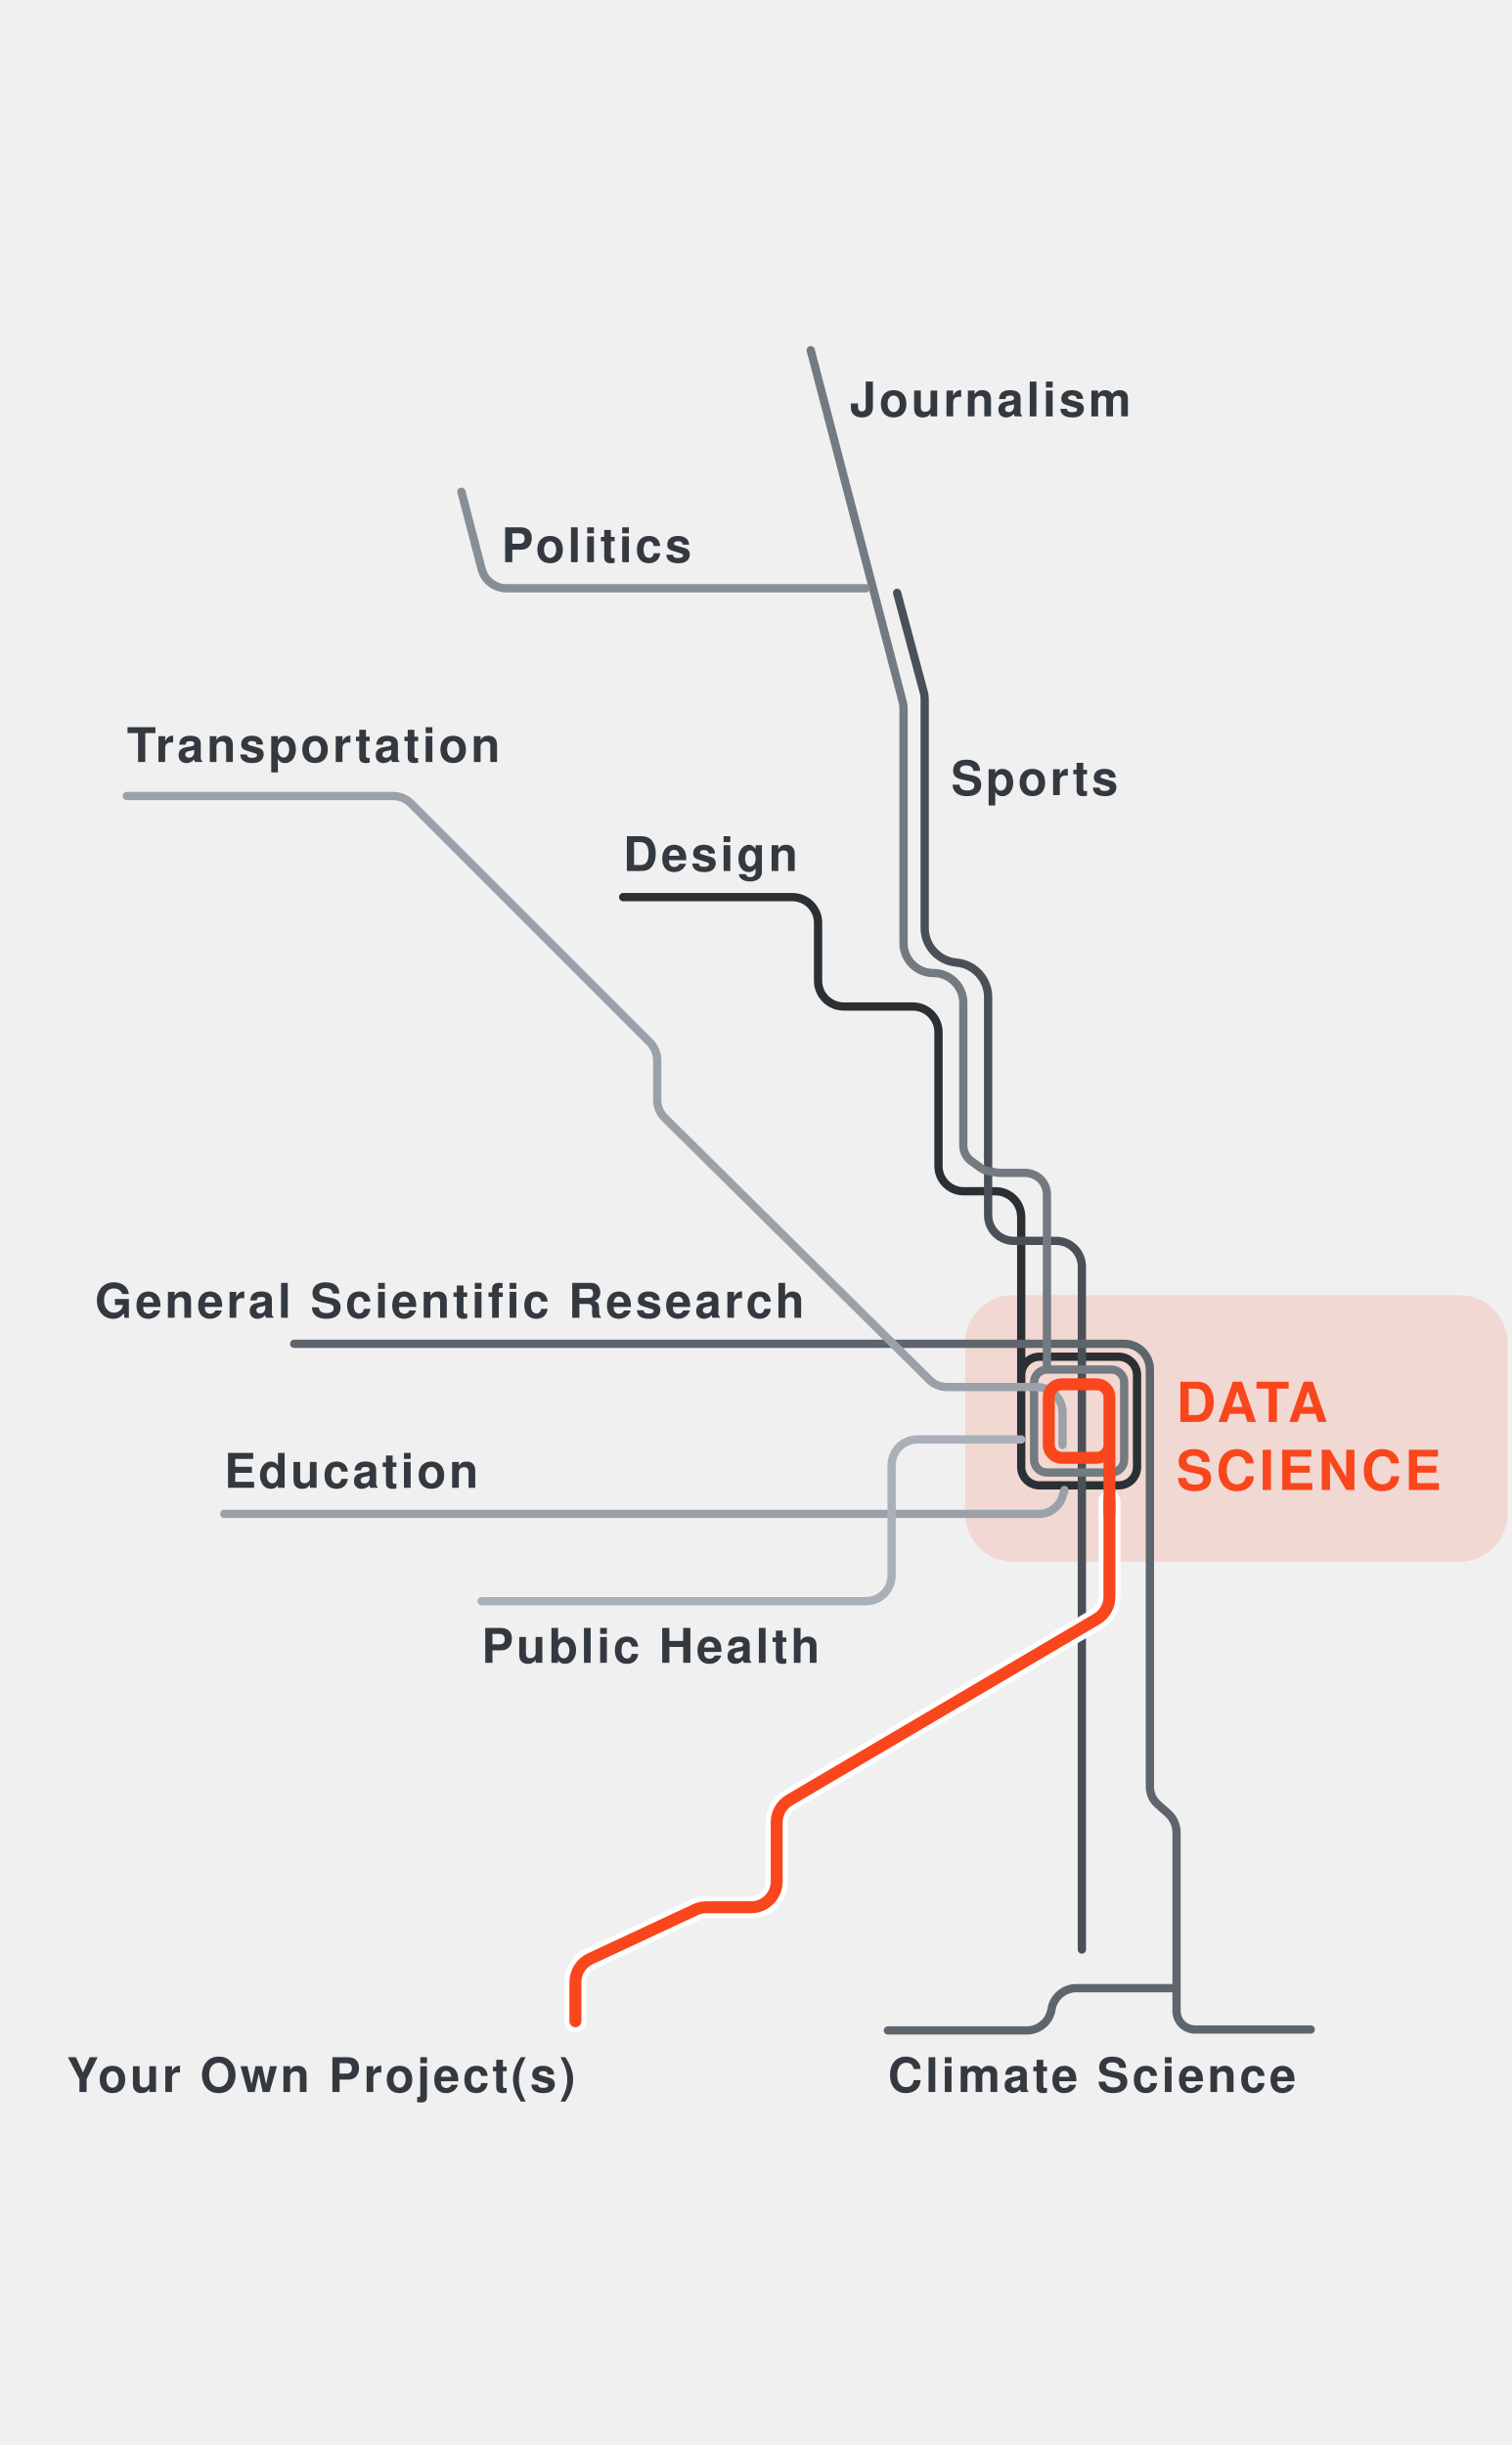
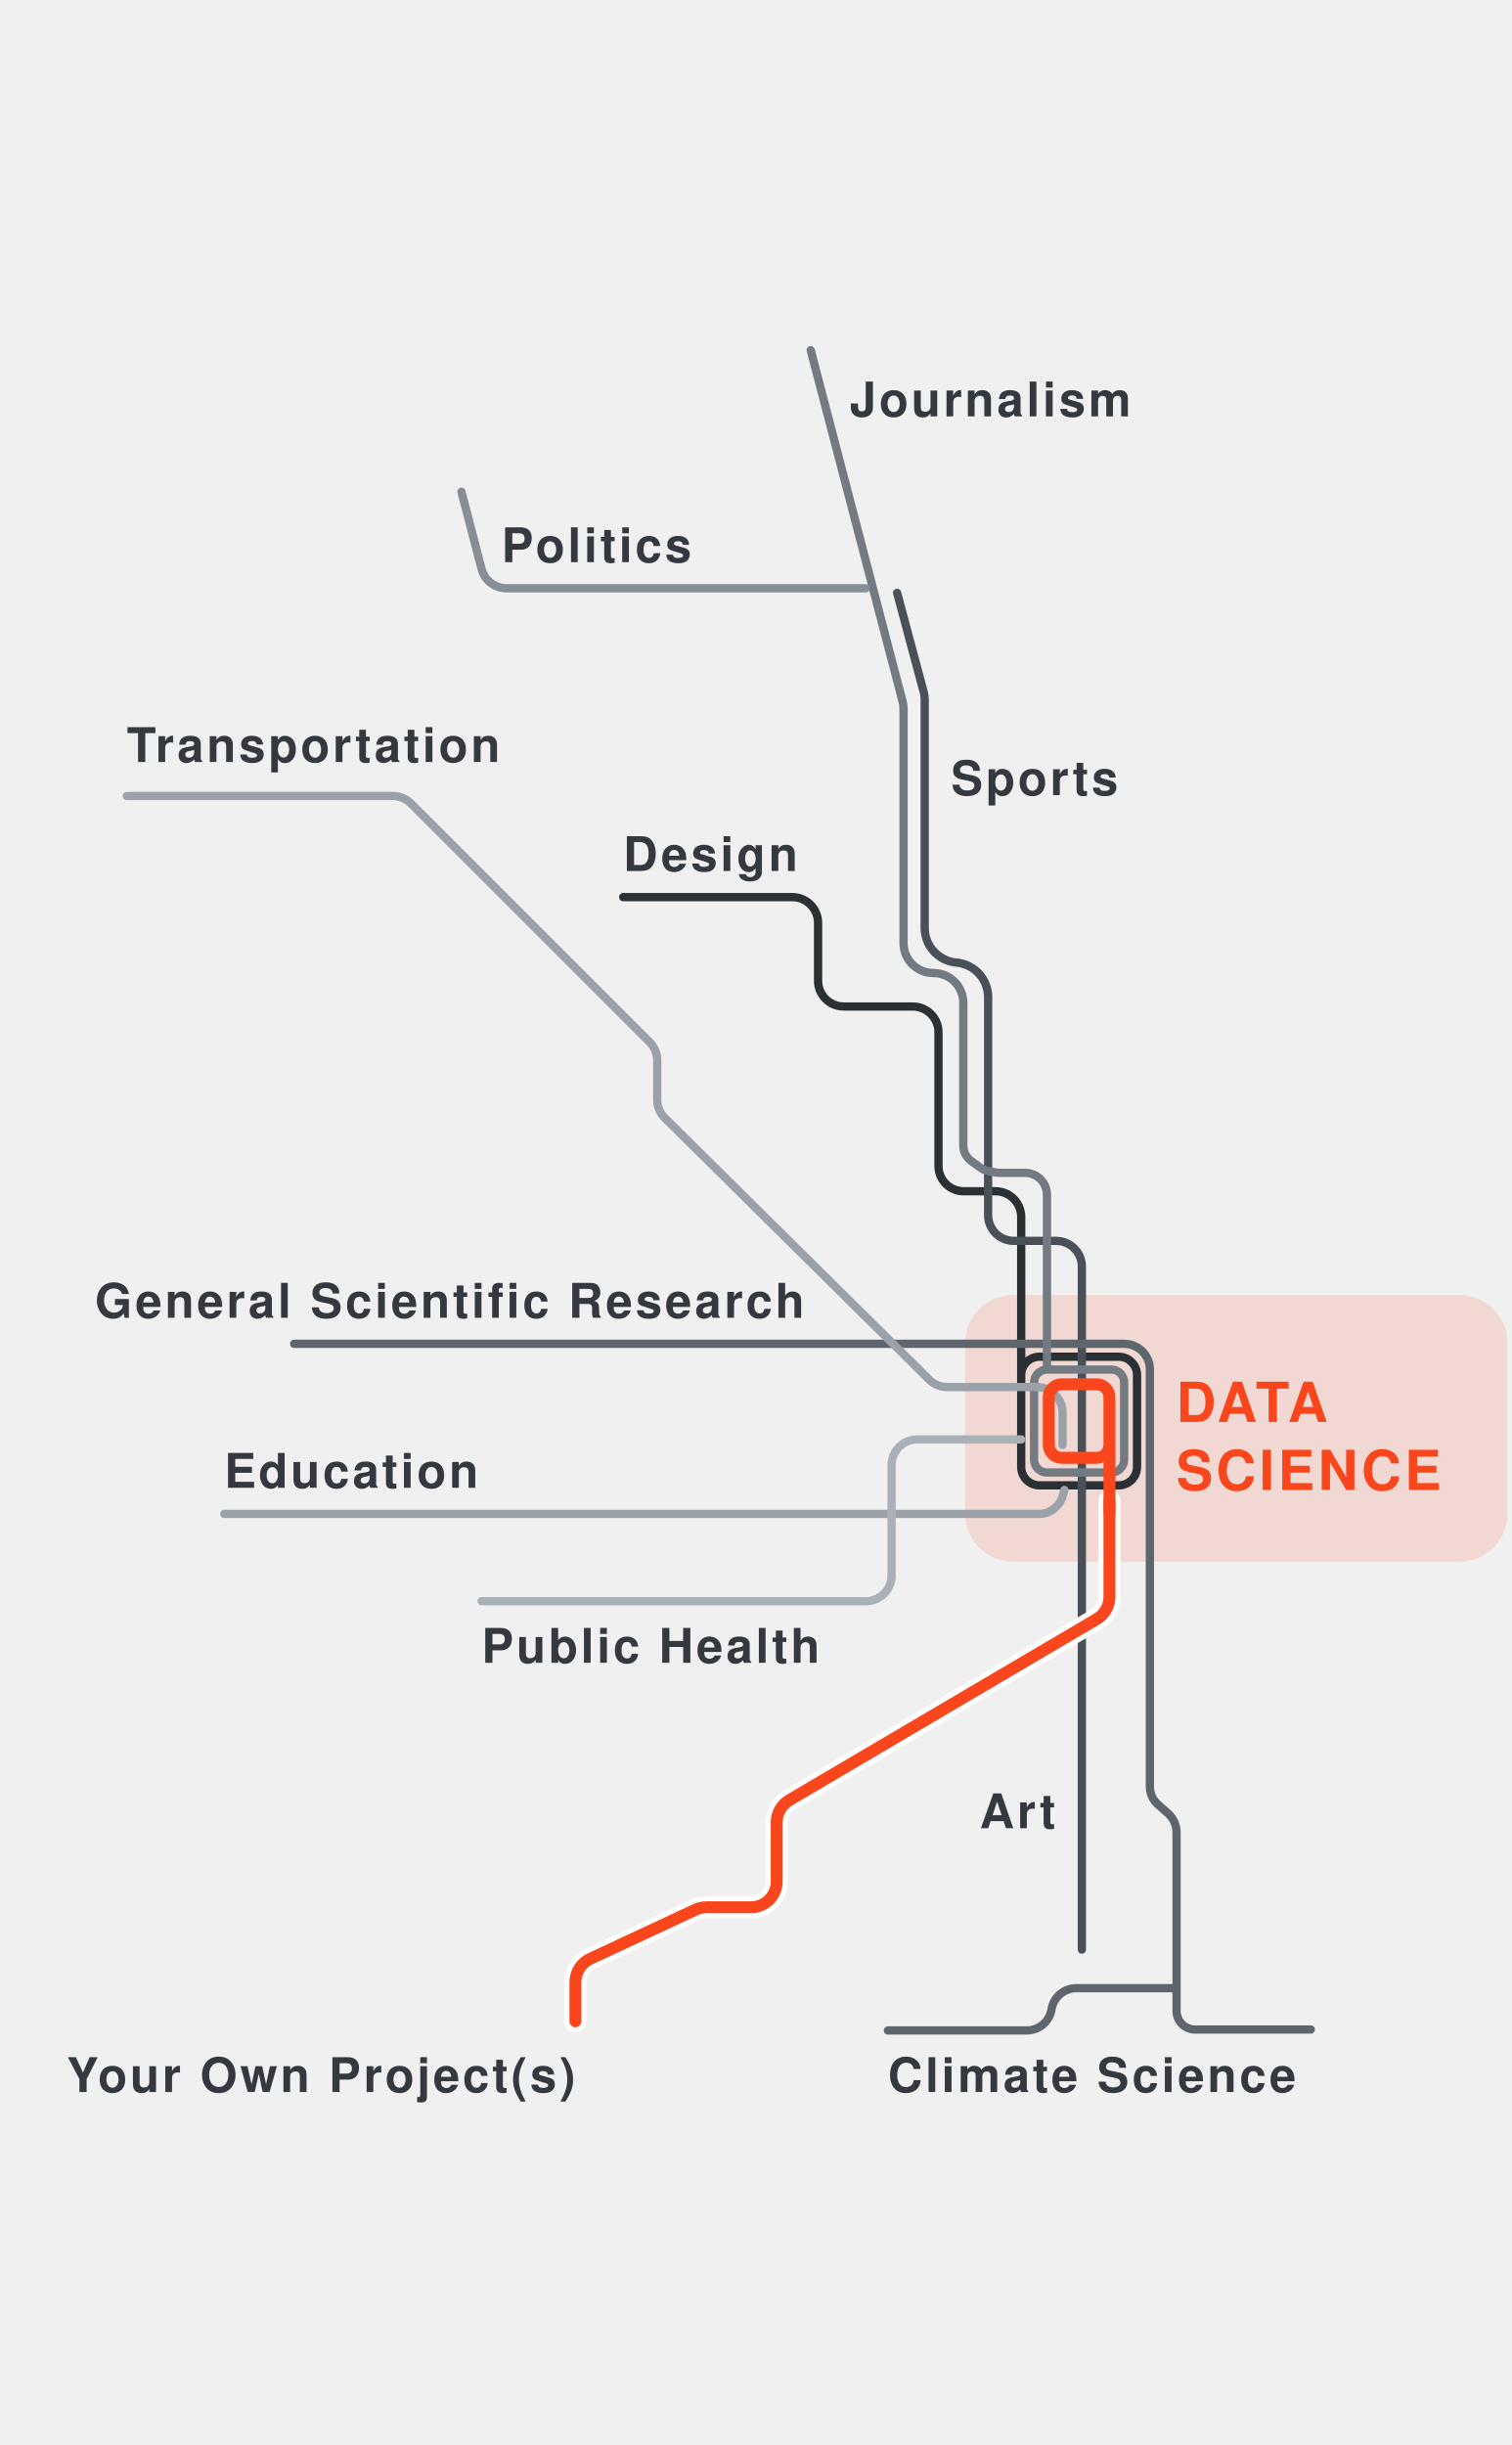
<svg xmlns="http://www.w3.org/2000/svg" viewBox="285 -174.5 822 1330" font-family="Libre Franklin, Helvetica Neue, Helvetica, Arial, sans-serif" role="img" aria-labelledby="ttl">
  <rect x="810" y="530" width="295" height="145" rx="26" ry="26" fill="#F9461C" fill-opacity="0.14" />
  <g transform="translate(180,0)" fill="none" stroke-width="4.5" stroke-linecap="round" stroke-linejoin="round">
    <path d="M 444.0 313.5 L 536.0 313.5 A 14.0 14.0 0 0 1 550.0 327.5 L 550.0 359.0 A 14.0 14.0 0 0 0 564.0 373.0 L 601.5 373.0 A 14.0 14.0 0 0 1 615.5 387.0 L 615.5 459.8 A 13.7 13.7 0 0 0 629.2 473.5 L 646.5 473.5 A 14.0 14.0 0 0 1 660.5 487.5 L 660.5 573.5 M 660.5 573.5 A 10 10 0 0 1 670.5 563.5 L 713.5 563.5 A 10 10 0 0 1 723.5 573.5 L 723.5 623.5 A 10 10 0 0 1 713.5 633.5 L 670.5 633.5 A 10 10 0 0 1 660.5 623.5 Z" stroke="#2B3034" />
    <path d="M 693.5 886.0 L 693.5 514.5 A 14.0 14.0 0 0 0 679.5 500.5 L 656.5 500.5 A 14.0 14.0 0 0 1 642.5 486.5 L 642.5 368.0 A 18.9 18.9 0 0 0 625.2 349.1 A 18.9 18.9 0 0 1 608.0 330.3 L 608.0 205.8 A 14.0 14.0 0 0 0 607.5 202.1 L 593.0 148.0" stroke="#4A5057" />
    <path d="M 745.0 907.0 L 690.5 907.0 A 13.7 13.7 0 0 0 677.0 918.5 A 13.7 13.7 0 0 1 663.5 930.0 L 588.0 930.0 M 745.0 907.0 L 745.0 822.3 A 14.0 14.0 0 0 0 740.2 811.8 L 734.9 807.1 A 12.7 12.7 0 0 1 730.5 797.6 L 730.5 570.5 A 14.0 14.0 0 0 0 716.5 556.5 L 265.0 556.5 M 745.0 907.0 L 745.0 919.4 A 10.1 10.1 0 0 0 755.1 929.5 L 818.0 929.5" stroke="#5E656C" />
    <path d="M 674.5 570.5 L 674.5 475.4 A 11.9 11.9 0 0 0 662.6 463.5 L 649.3 463.5 A 14.0 14.0 0 0 1 646.7 463.3 L 642.2 462.4 A 9.6 9.6 0 0 1 638.2 460.6 L 633.1 456.9 A 10.4 10.4 0 0 1 629.0 448.6 L 629.0 371.0 A 16.2 16.2 0 0 0 612.8 354.8 A 16.2 16.2 0 0 1 596.5 338.6 L 596.5 210.8 A 14.0 14.0 0 0 0 596.0 207.2 L 546.0 16.0 M 667.5 577.5 A 7 7 0 0 1 674.5 570.5 L 709.5 570.5 A 7 7 0 0 1 716.5 577.5 L 716.5 619.5 A 7 7 0 0 1 709.5 626.5 L 674.5 626.5 A 7 7 0 0 1 667.5 619.5 Z" stroke="#737A81" />
    <path d="M 356.0 93.0 L 367.0 135.1 A 14.0 14.0 0 0 0 380.6 145.5 L 576.0 145.5" stroke="#878E96" />
    <path d="M 174.0 258.5 L 318.7 258.5 A 14.0 14.0 0 0 1 328.6 262.6 L 458.4 392.4 A 14.0 14.0 0 0 1 462.5 402.3 L 462.5 423.8 A 14.0 14.0 0 0 0 466.6 433.6 L 611.2 576.7 A 14.0 14.0 0 0 0 620.3 580.0 L 669.0 580.0 A 14.0 14.0 0 0 1 683.0 594.0 L 683.0 611.5 M 227 649 L 670.4 649 Q 675 649 678.5 646 L 679.2 645.4 Q 682 643 683 639.5 L 684 636" stroke="#9AA1A9" />
    <path d="M 660.5 608.5 L 604.0 608.5 A 14.0 14.0 0 0 0 590.0 622.5 L 590.0 682.5 A 14.0 14.0 0 0 1 576.0 696.5 L 367.0 696.5" stroke="#A9B0B8" />
  </g>
  <g transform="translate(180,0)" fill="none" stroke-linecap="round" stroke-linejoin="round">
    <path d="M 708.5 642.0 L 708.5 694.1 A 14.0 14.0 0 0 1 701.6 706.2 L 534.4 804.7 A 14.0 14.0 0 0 0 527.5 816.8 L 527.5 849.0 A 14.0 14.0 0 0 1 513.5 863.0 L 489.2 863.0 A 14.0 14.0 0 0 0 483.3 864.3 L 426.1 891.0 A 14.0 14.0 0 0 0 418.0 903.7 L 418.0 925.0" stroke="#ffffff" stroke-width="12" />
    <path d="M 708.5 642.0 L 708.5 694.1 A 14.0 14.0 0 0 1 701.6 706.2 L 534.4 804.7 A 14.0 14.0 0 0 0 527.5 816.8 L 527.5 849.0 A 14.0 14.0 0 0 1 513.5 863.0 L 489.2 863.0 A 14.0 14.0 0 0 0 483.3 864.3 L 426.1 891.0 A 14.0 14.0 0 0 0 418.0 903.7 L 418.0 925.0" stroke="#F9461C" stroke-width="6.5" />
    <path d="M 708.5 648 L 708.5 585.5 A 7 7 0 0 0 701.5 578.5 L 682.5 578.5 A 7 7 0 0 0 675.5 585.5 L 675.5 611.5 A 7 7 0 0 0 682.5 618.5 L 701.5 618.5 A 7 7 0 0 0 708.5 611.5" stroke="#F9461C" stroke-width="6.5" />
  </g>
  <text x="747.2" y="52" font-size="26" font-weight="700" letter-spacing="1.6" fill="#33393F">Journalism</text>
  <text x="557.8" y="131.3" font-size="26" font-weight="700" letter-spacing="1.6" fill="#33393F">Politics</text>
  <text x="802.3" y="258" font-size="26" font-weight="700" letter-spacing="1.6" fill="#33393F">Sports</text>
  <text x="354" y="240" font-size="26" font-weight="700" letter-spacing="1.6" fill="#33393F">Transportation</text>
  <text x="624" y="299.3" font-size="26" font-weight="700" letter-spacing="1.6" fill="#33393F">Design</text>
  <text x="722.6" y="542.3" text-anchor="end" font-size="26" font-weight="700" letter-spacing="1.6" fill="#33393F">General Scientific Research</text>
  <text x="407" y="634.8" font-size="26" font-weight="700" letter-spacing="1.6" fill="#33393F">Education</text>
  <text x="547" y="730" font-size="26" font-weight="700" letter-spacing="1.6" fill="#33393F">Public Health</text>
+   <text x="859.2" y="820" text-anchor="end" font-size="26" font-weight="700" letter-spacing="1.6" fill="#33393F">Art</text>
  <text x="598" y="963.5" text-anchor="end" font-size="26" font-weight="700" letter-spacing="1.6" fill="#33393F">Your Own Project(s)</text>
  <text x="768" y="963.5" font-size="26" font-weight="700" letter-spacing="1.6" fill="#33393F">Climate Science</text>
  <text x="924.8" y="599" font-size="30" font-weight="700" letter-spacing="1.8" fill="#F9461C">DATA</text>
  <text x="924.8" y="636" font-size="30" font-weight="700" letter-spacing="1.8" fill="#F9461C">SCIENCE</text>
</svg>
